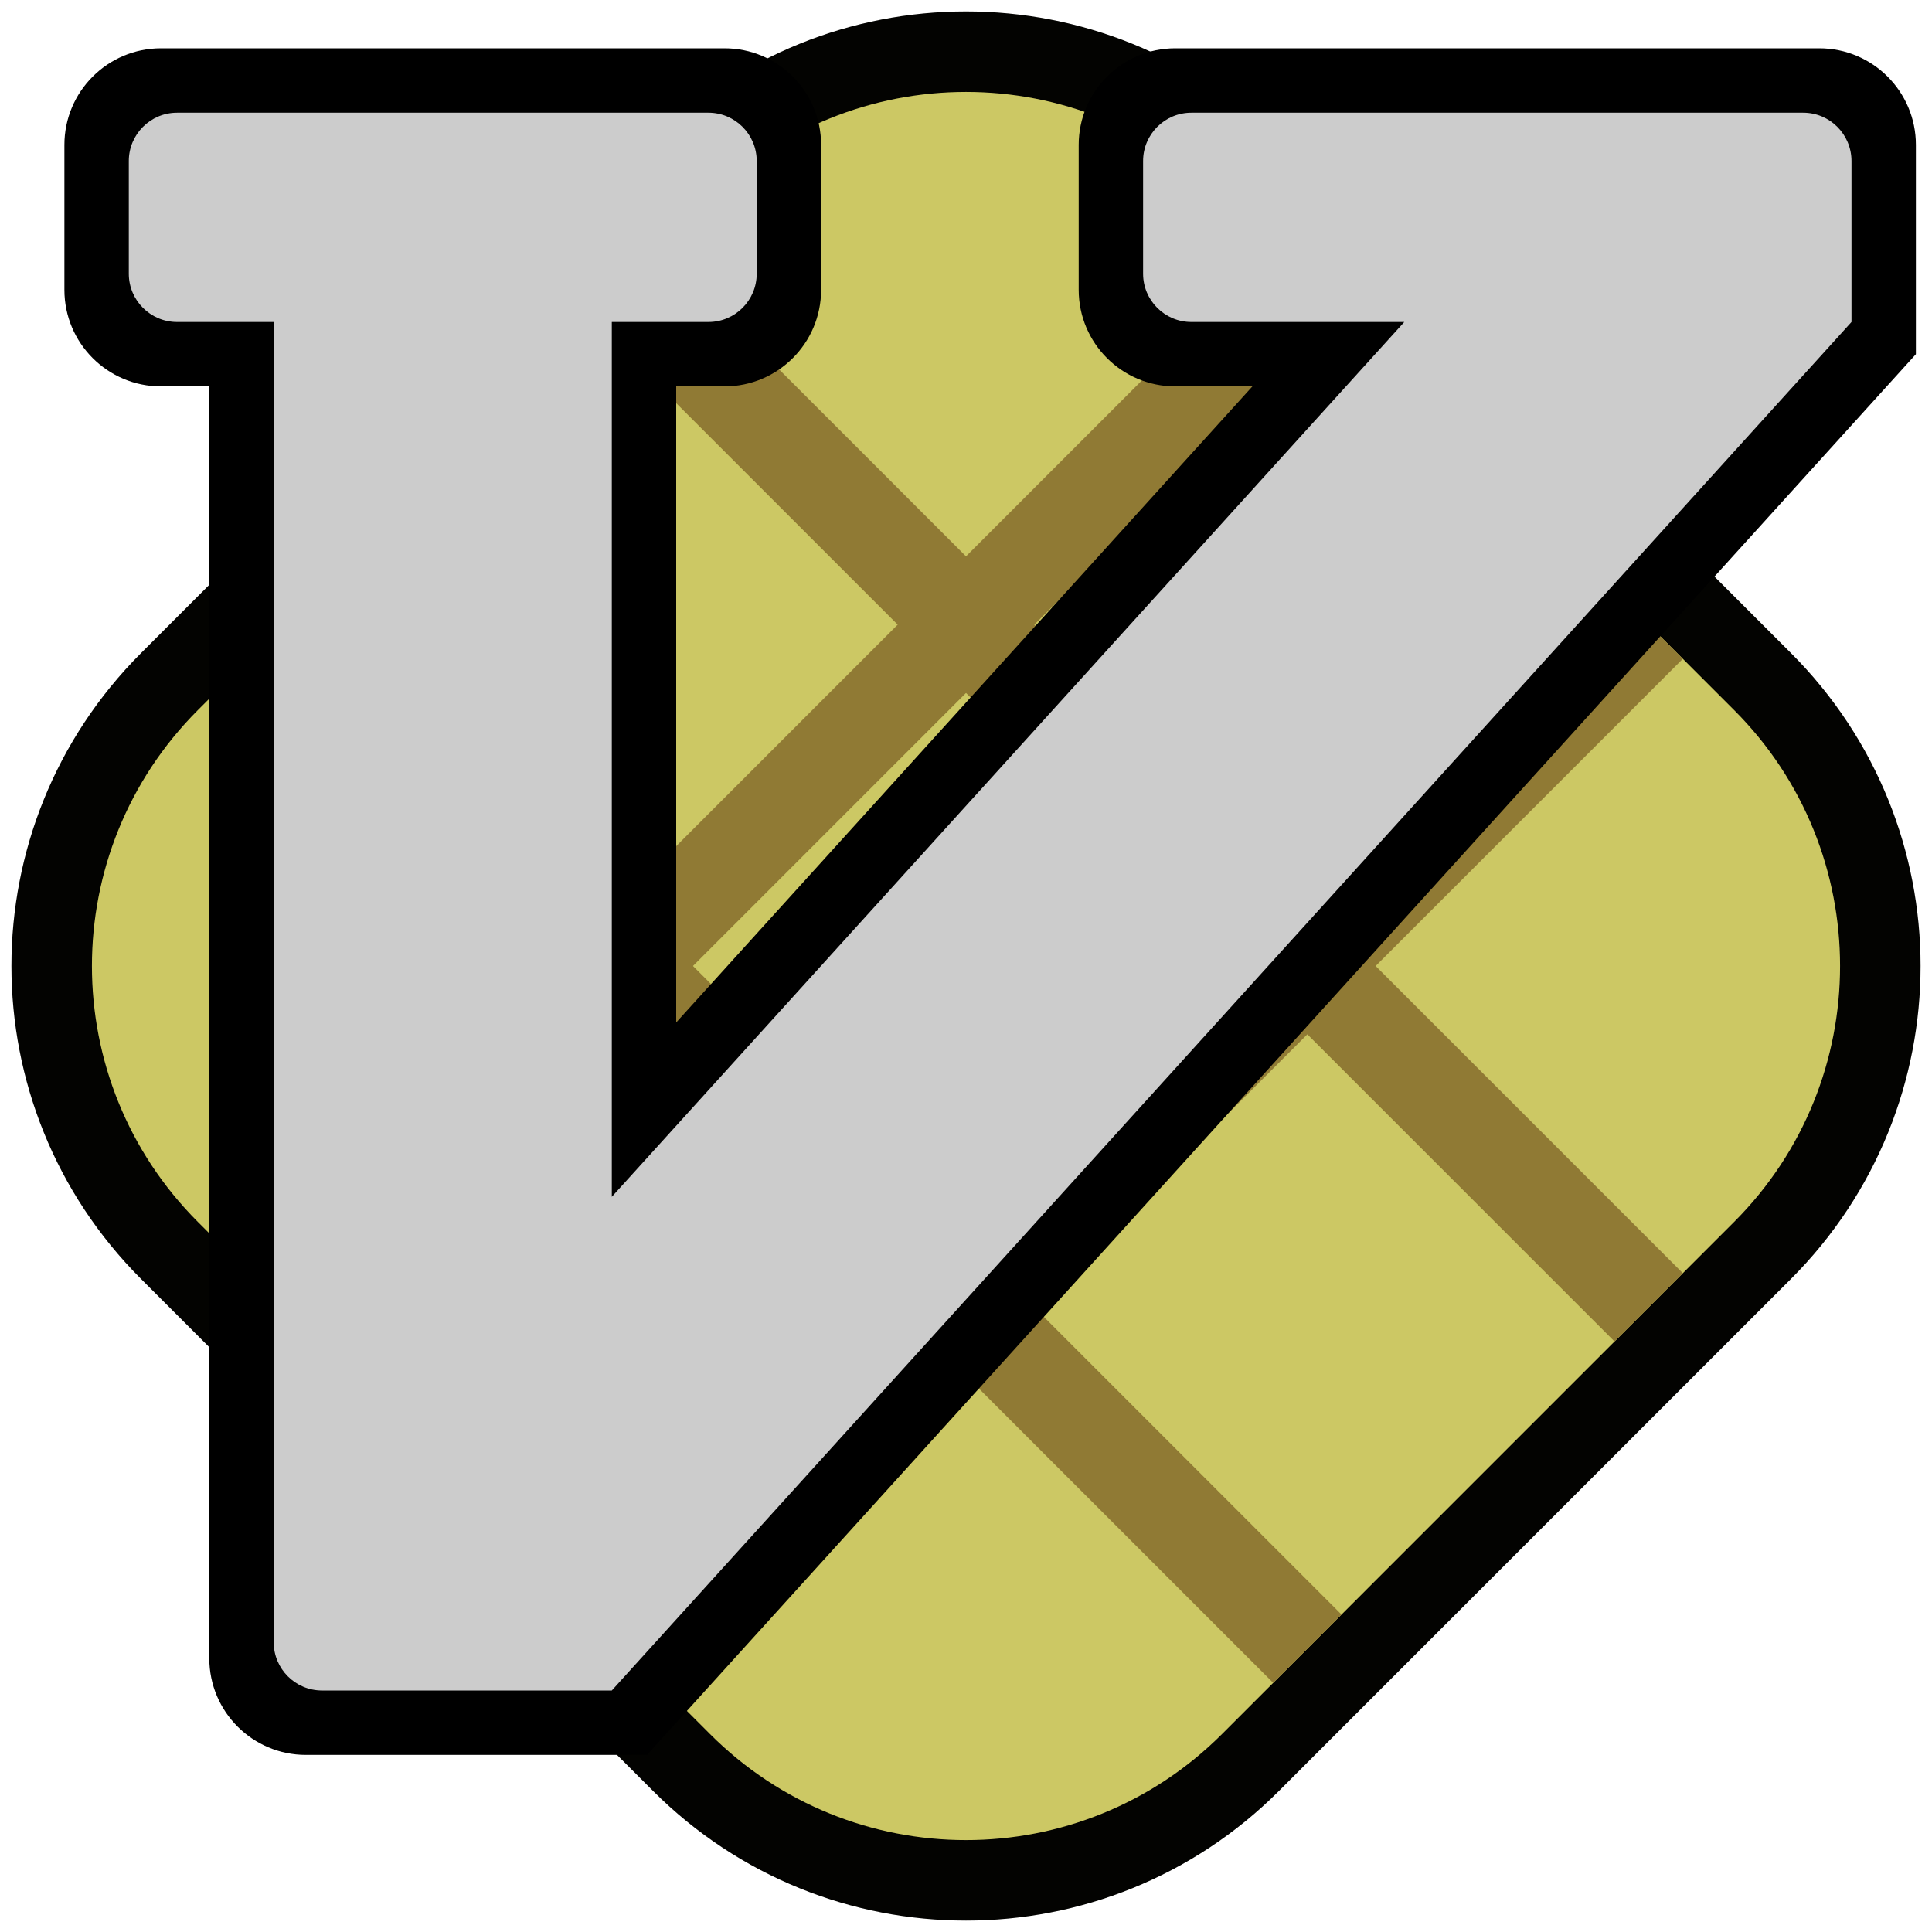
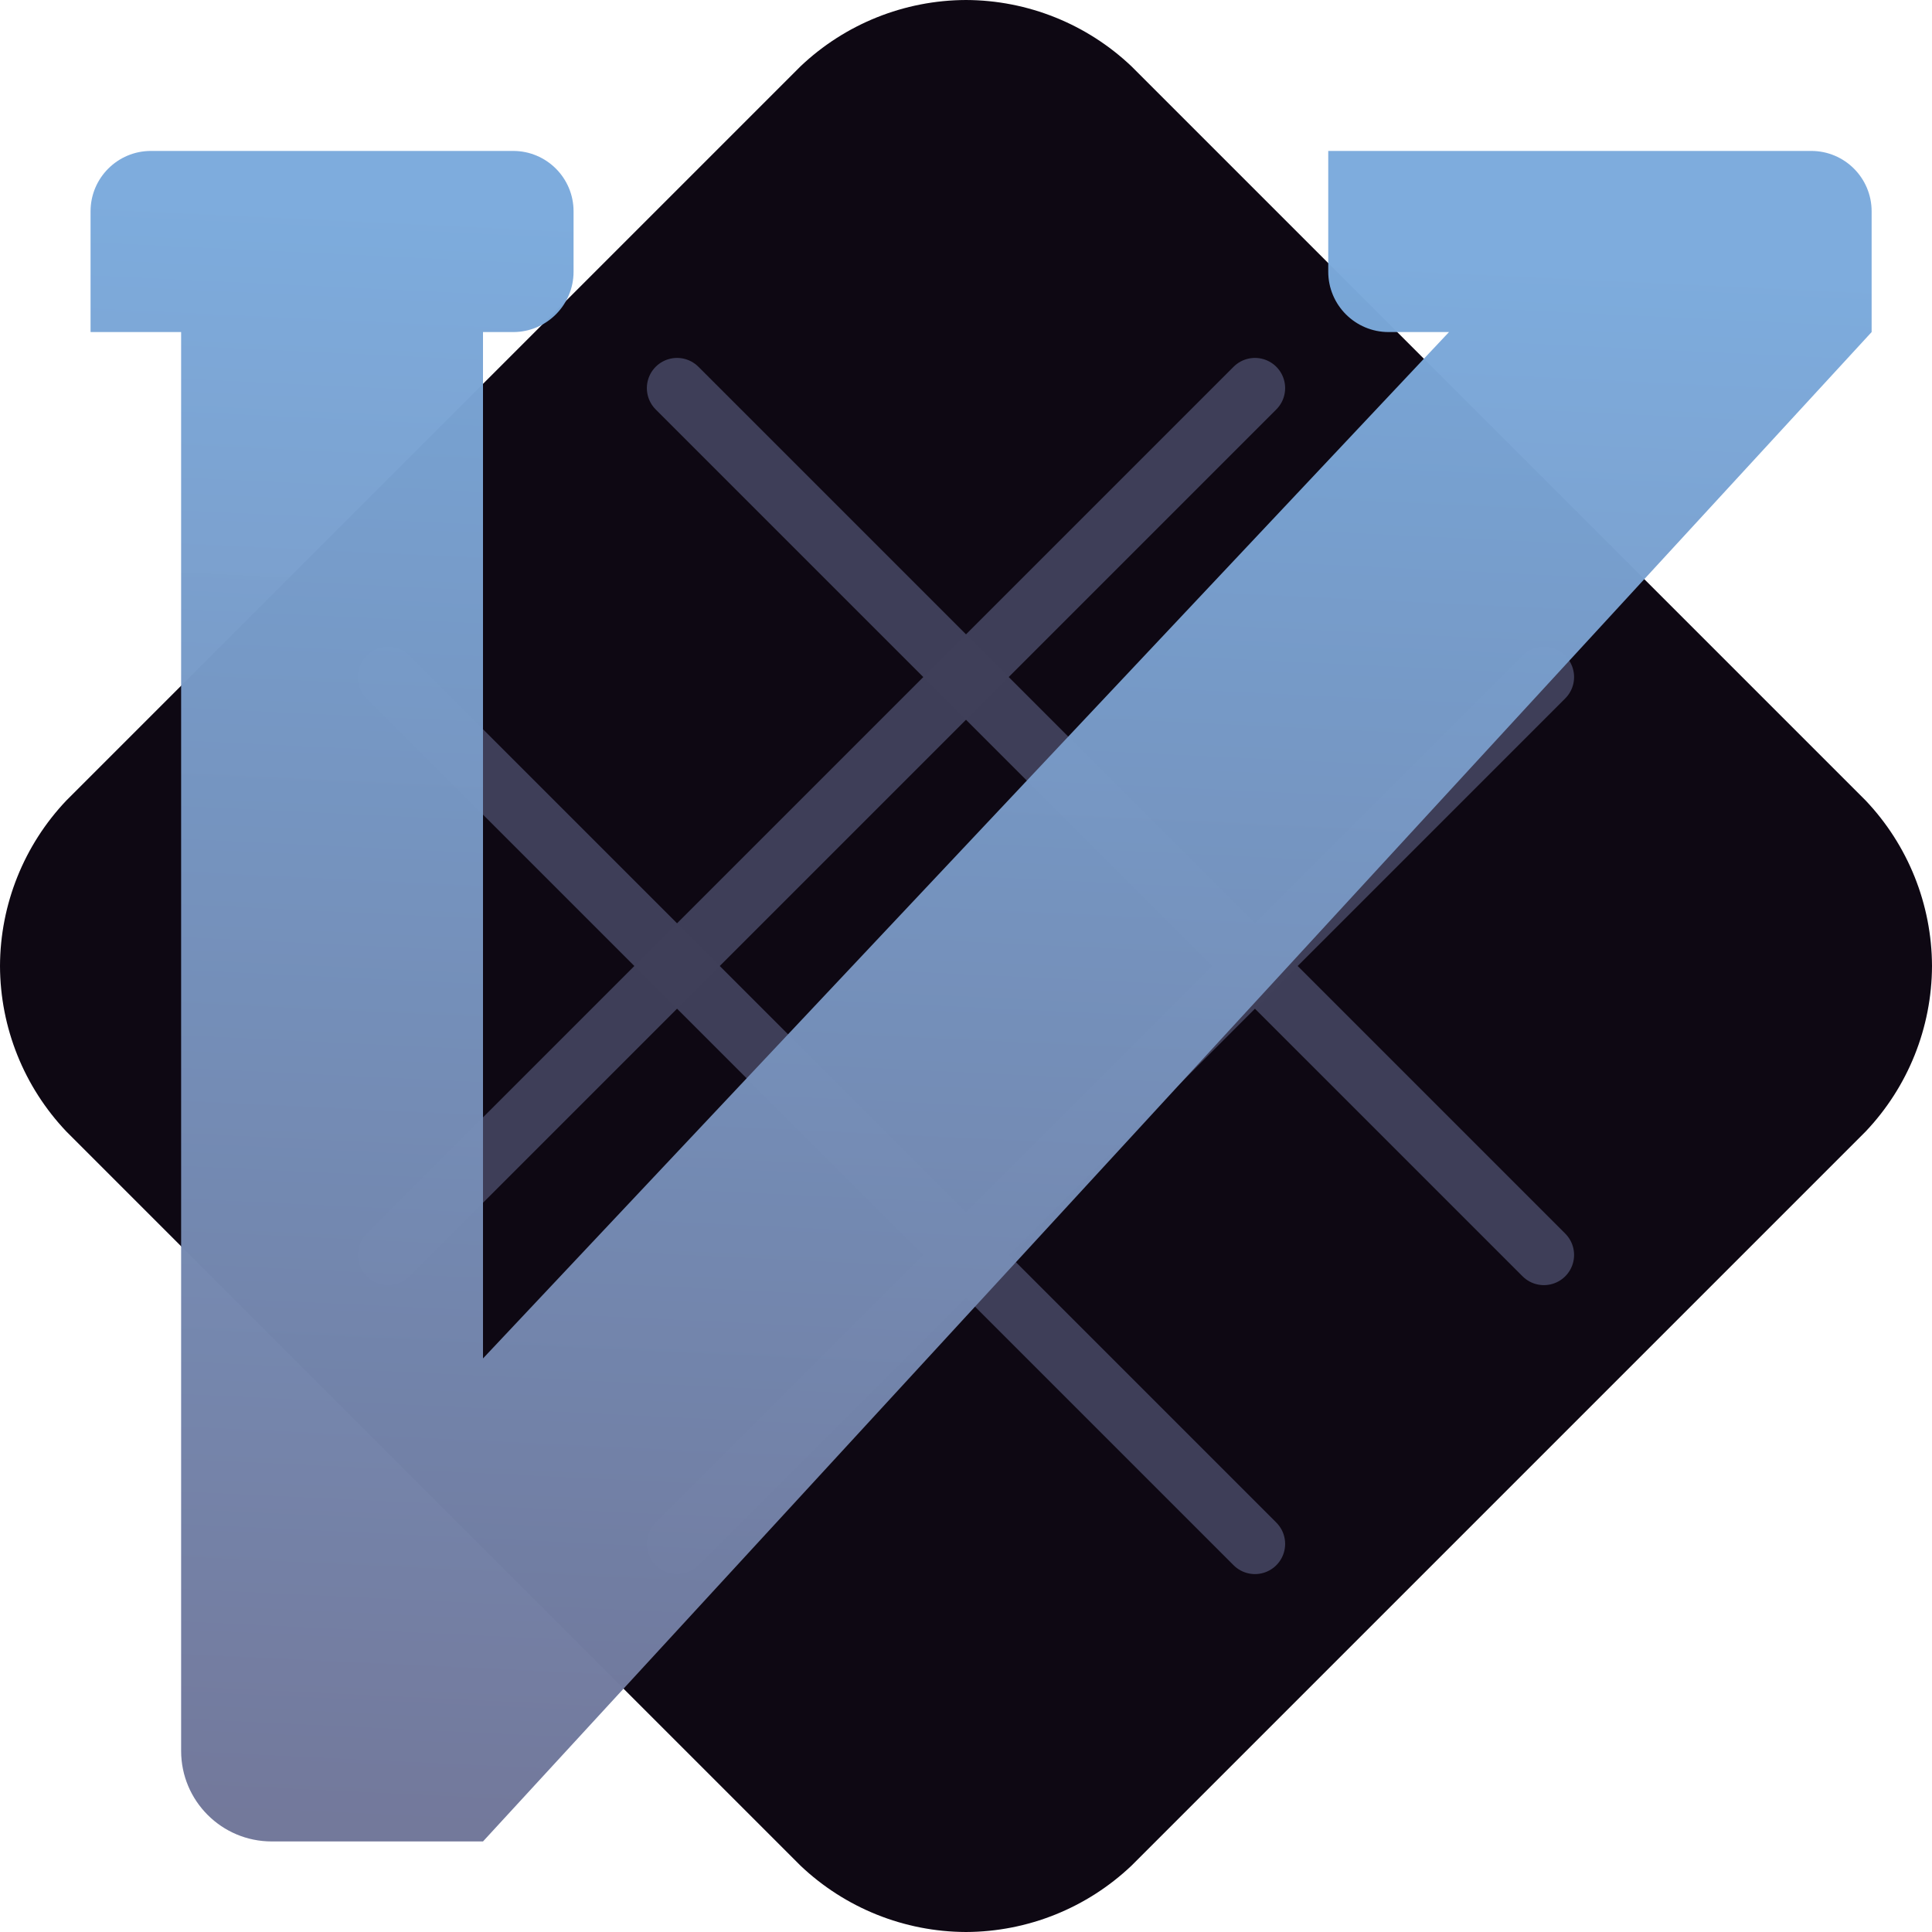
- <svg xmlns="http://www.w3.org/2000/svg" width="120" height="120" viewBox="0 0 120 120" version="1.1" id="svg5" xml:space="preserve">
-   <defs id="defs2" />
-   <g id="layer5" />
-   <g id="layer9" style="display:inline">
-     <path id="path1605" style="fill:#ccc864;fill-opacity:1;stroke:#030301;stroke-width:10;stroke-linecap:round;stroke-linejoin:round;stroke-miterlimit:15.6;stroke-dasharray:none;stroke-opacity:1;paint-order:stroke markers fill" d="m 60,5.71 c -5.755,0 -11.51,2.195 -15.901,6.586 l -31.803,31.803 c -8.782,8.782 -8.782,23.021 0,31.803 l 31.803,31.803 c 8.782,8.782 23.021,8.782 31.803,0 L 107.704,75.901 c 8.782,-8.782 8.782,-23.021 0,-31.803 L 75.901,12.296 C 71.51,7.905 65.755,5.71 60,5.71 Z" />
-     <path style="fill:none;fill-opacity:1;stroke:#907a34;stroke-width:6;stroke-linecap:butt;stroke-linejoin:round;stroke-miterlimit:15.6;stroke-dasharray:none;stroke-opacity:1;paint-order:markers fill stroke" d="M 17.597,38.798 81.202,102.403" id="path8932" />
-     <path style="fill:none;fill-opacity:1;stroke:#907a34;stroke-width:6;stroke-linecap:butt;stroke-linejoin:round;stroke-miterlimit:15.6;stroke-dasharray:none;stroke-opacity:1;paint-order:markers fill stroke" d="M 38.798,17.596 102.404,81.202" id="path8932-2" />
-     <path style="fill:none;fill-opacity:1;stroke:#907a34;stroke-width:6;stroke-linecap:butt;stroke-linejoin:round;stroke-miterlimit:15.6;stroke-dasharray:none;stroke-opacity:1;paint-order:markers fill stroke" d="M 102.403,38.798 38.798,102.403" id="path8932-0" />
-     <path style="fill:none;fill-opacity:1;stroke:#907a34;stroke-width:6;stroke-linecap:butt;stroke-linejoin:round;stroke-miterlimit:15.6;stroke-dasharray:none;stroke-opacity:1;paint-order:markers fill stroke" d="M 81.202,17.597 17.596,81.202" id="path8932-2-9" />
+ <svg xmlns="http://www.w3.org/2000/svg" xmlns:xlink="http://www.w3.org/1999/xlink" width="512" height="512" viewBox="0 0 512 512" version="1.1" id="svg1">
+   <defs id="defs1">
+     <linearGradient id="linearGradient20">
+       <stop style="stop-color:#7baadc;stop-opacity:0.99;" offset="0" id="stop20" />
+       <stop style="stop-color:#71779a;stop-opacity:1;" offset="1" id="stop21" />
+     </linearGradient>
+     <linearGradient xlink:href="#linearGradient20" id="linearGradient21" x1="268" y1="66" x2="248" y2="488" gradientUnits="userSpaceOnUse" />
+   </defs>
+   <g id="layer1-8" transform="translate(512,32)" style="display:inline">
+     <path id="path1-7" style="fill:#0c0611;fill-opacity:0.988;stroke-width:5;stroke-linecap:round;stroke-linejoin:round;stroke-miterlimit:15.6;stroke-opacity:0.417;paint-order:markers stroke fill" d="m -256,-32 a 64,64 0 0 0 -43.881,17.604 L -494.396,180.119 A 64,64 0 0 0 -512,224 a 64,64 0 0 0 17.604,43.881 l 194.516,194.516 A 64,64 0 0 0 -256,480 64,64 0 0 0 -212.119,462.396 L -17.604,267.881 A 64,64 0 0 0 0,224 64,64 0 0 0 -17.604,180.119 L -212.119,-14.396 A 64,64 0 0 0 -256,-32 Z" />
+     <path style="fill:#3f3f59;fill-opacity:0.99;stroke:#3f3f59;stroke-width:16;stroke-linecap:round;stroke-linejoin:round;stroke-miterlimit:15.6;stroke-dasharray:none;stroke-opacity:0.988;paint-order:markers stroke fill" d="M -409.149,300.574 -179.426,70.851" id="path16" />
+     <path style="fill:#3f3f59;fill-opacity:0.99;stroke:#3f3f59;stroke-width:16;stroke-linecap:round;stroke-linejoin:round;stroke-miterlimit:15.6;stroke-dasharray:none;stroke-opacity:0.988;paint-order:markers stroke fill" d="M -332.574,377.148 -102.851,147.426" id="path16-6" />
+     <path style="fill:#3f3f59;fill-opacity:0.99;stroke:#3f3f59;stroke-width:16;stroke-linecap:round;stroke-linejoin:round;stroke-miterlimit:15.6;stroke-dasharray:none;stroke-opacity:0.988;paint-order:markers stroke fill" d="M -102.851,300.574 -332.575,70.852" id="path16-4" />
+     <path style="fill:#3f3f59;fill-opacity:0.99;stroke:#3f3f59;stroke-width:16;stroke-linecap:round;stroke-linejoin:round;stroke-miterlimit:15.6;stroke-dasharray:none;stroke-opacity:0.988;paint-order:markers stroke fill" d="M -179.426,377.149 -409.149,147.426" id="path16-6-5" />
  </g>
-   <g id="layer8" style="display:inline">
-     <g id="layer7" style="display:inline">
-       <path id="path1175" style="fill:#000000;fill-opacity:1;stroke-width:3;stroke-linecap:round;stroke-linejoin:round;stroke-miterlimit:15.6;paint-order:markers fill stroke" d="M 10,3 A 6,6 0 0 0 4,9 v 9 a 6,6 0 0 0 6,6 h 3 v 79 a 6,6 0 0 0 6,6 h 19 2.189 L 119,22 V 20 9 A 6,6 0 0 0 113,3 H 73 a 6,6 0 0 0 -6,6 v 9 a 6,6 0 0 0 6,6 h 4.789 L 42,63.506 V 24 h 3 a 6,6 0 0 0 6,-6 V 9 A 6,6 0 0 0 45,3 Z" />
-     </g>
-     <g id="layer6" style="display:inline">
-       <path id="path391" style="fill:#cccccc;fill-opacity:1;stroke-width:3.873;stroke-linecap:round;stroke-linejoin:round;stroke-miterlimit:15.6;paint-order:markers fill stroke" d="m 11,7 a 3,3 0 0 0 -3,3 v 7 a 3,3 0 0 0 3,3 h 6 v 82 a 3,3 0 0 0 3,3 H 38 L 115,20 V 10 A 3,3 0 0 0 112,7 H 74 a 3,3 0 0 0 -3,3 v 7 a 3,3 0 0 0 3,3 H 87.223 L 38,74.338 V 20 h 6 a 3,3 0 0 0 3,-3 V 10 A 3,3 0 0 0 44,7 Z" />
-     </g>
+   <g id="layer7" style="display:inline">
+     <path style="fill:url(#linearGradient21);fill-opacity:0.99;stroke:none;stroke-width:16;stroke-linecap:round;stroke-linejoin:round;stroke-miterlimit:15.6;stroke-opacity:0.988;paint-order:markers stroke fill" d="M 48,464 V 88 H 24 V 56 c 0,-8.837 7.163,-16 16,-16 h 96 c 8.837,0 16,7.163 16,16 v 16 c 0,8.837 -7.163,16 -16,16 h -8 V 360 L 384,88 h -16 c -8.837,0 -16,-7.163 -16,-16 V 40 h 128 c 8.837,0 16,7.163 16,16 V 88 L 128,488 H 72 C 58.745,488 48,477.255 48,464 Z" id="path20" />
  </g>
</svg>
